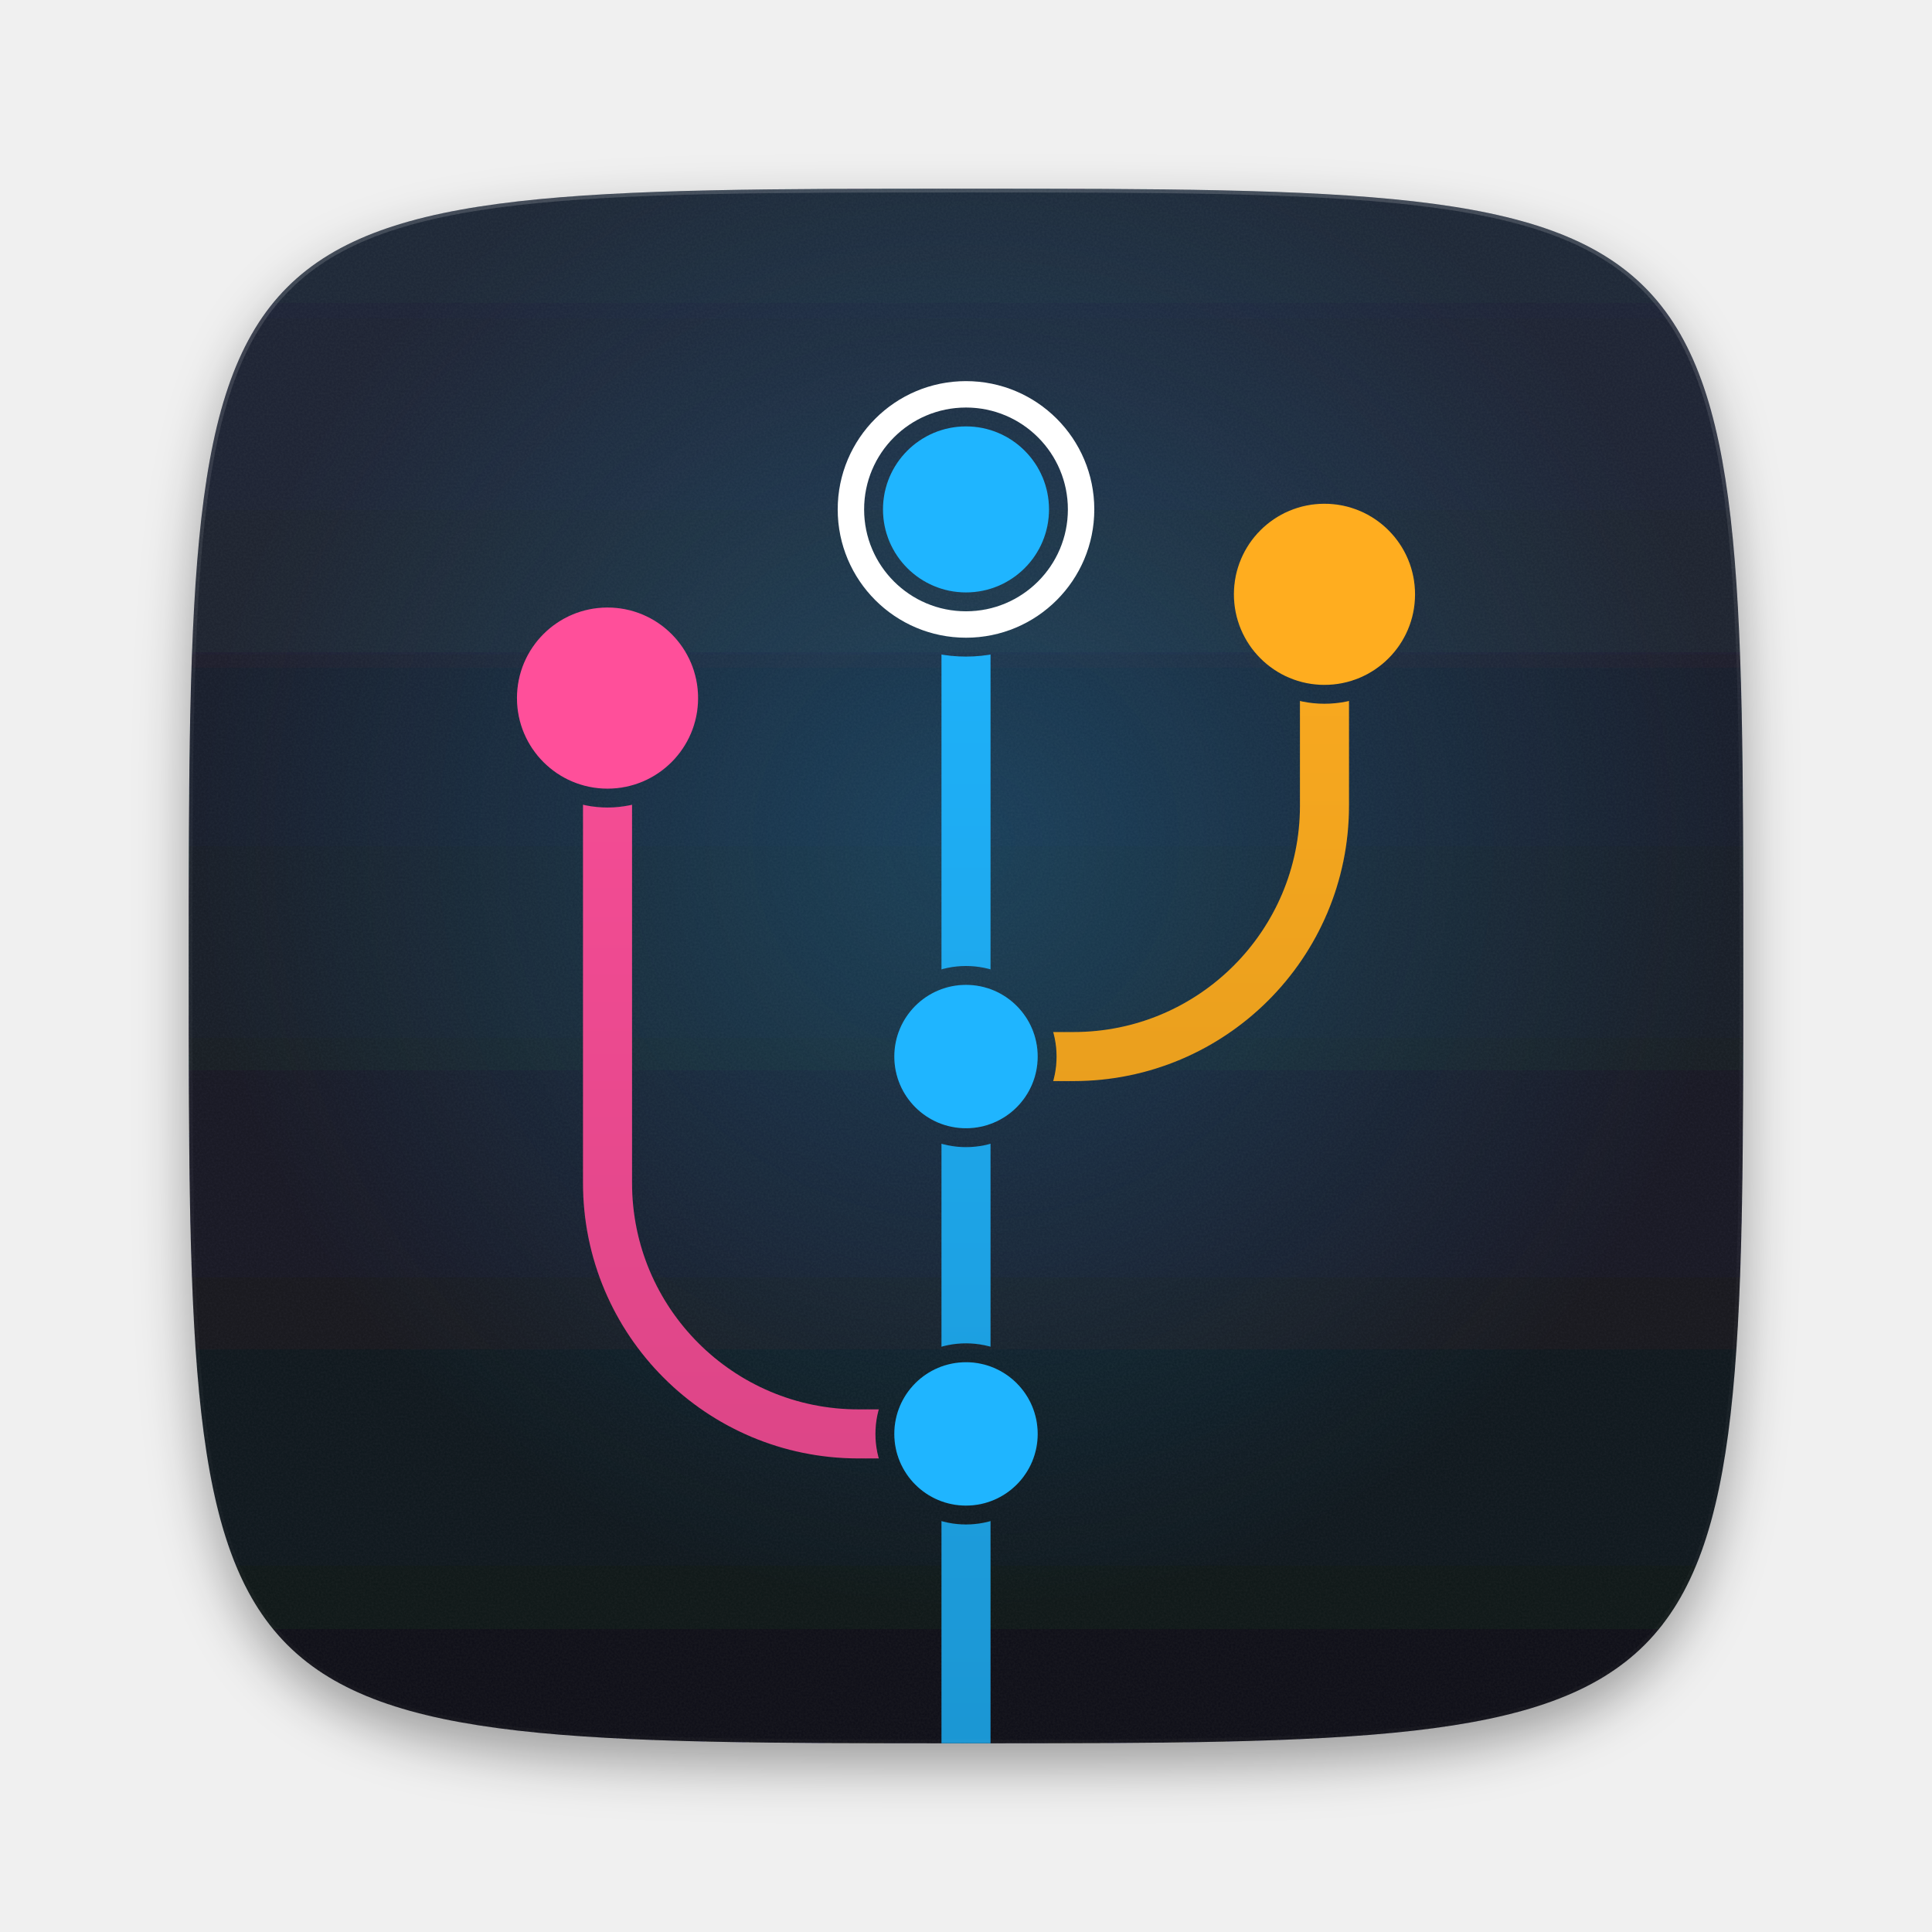
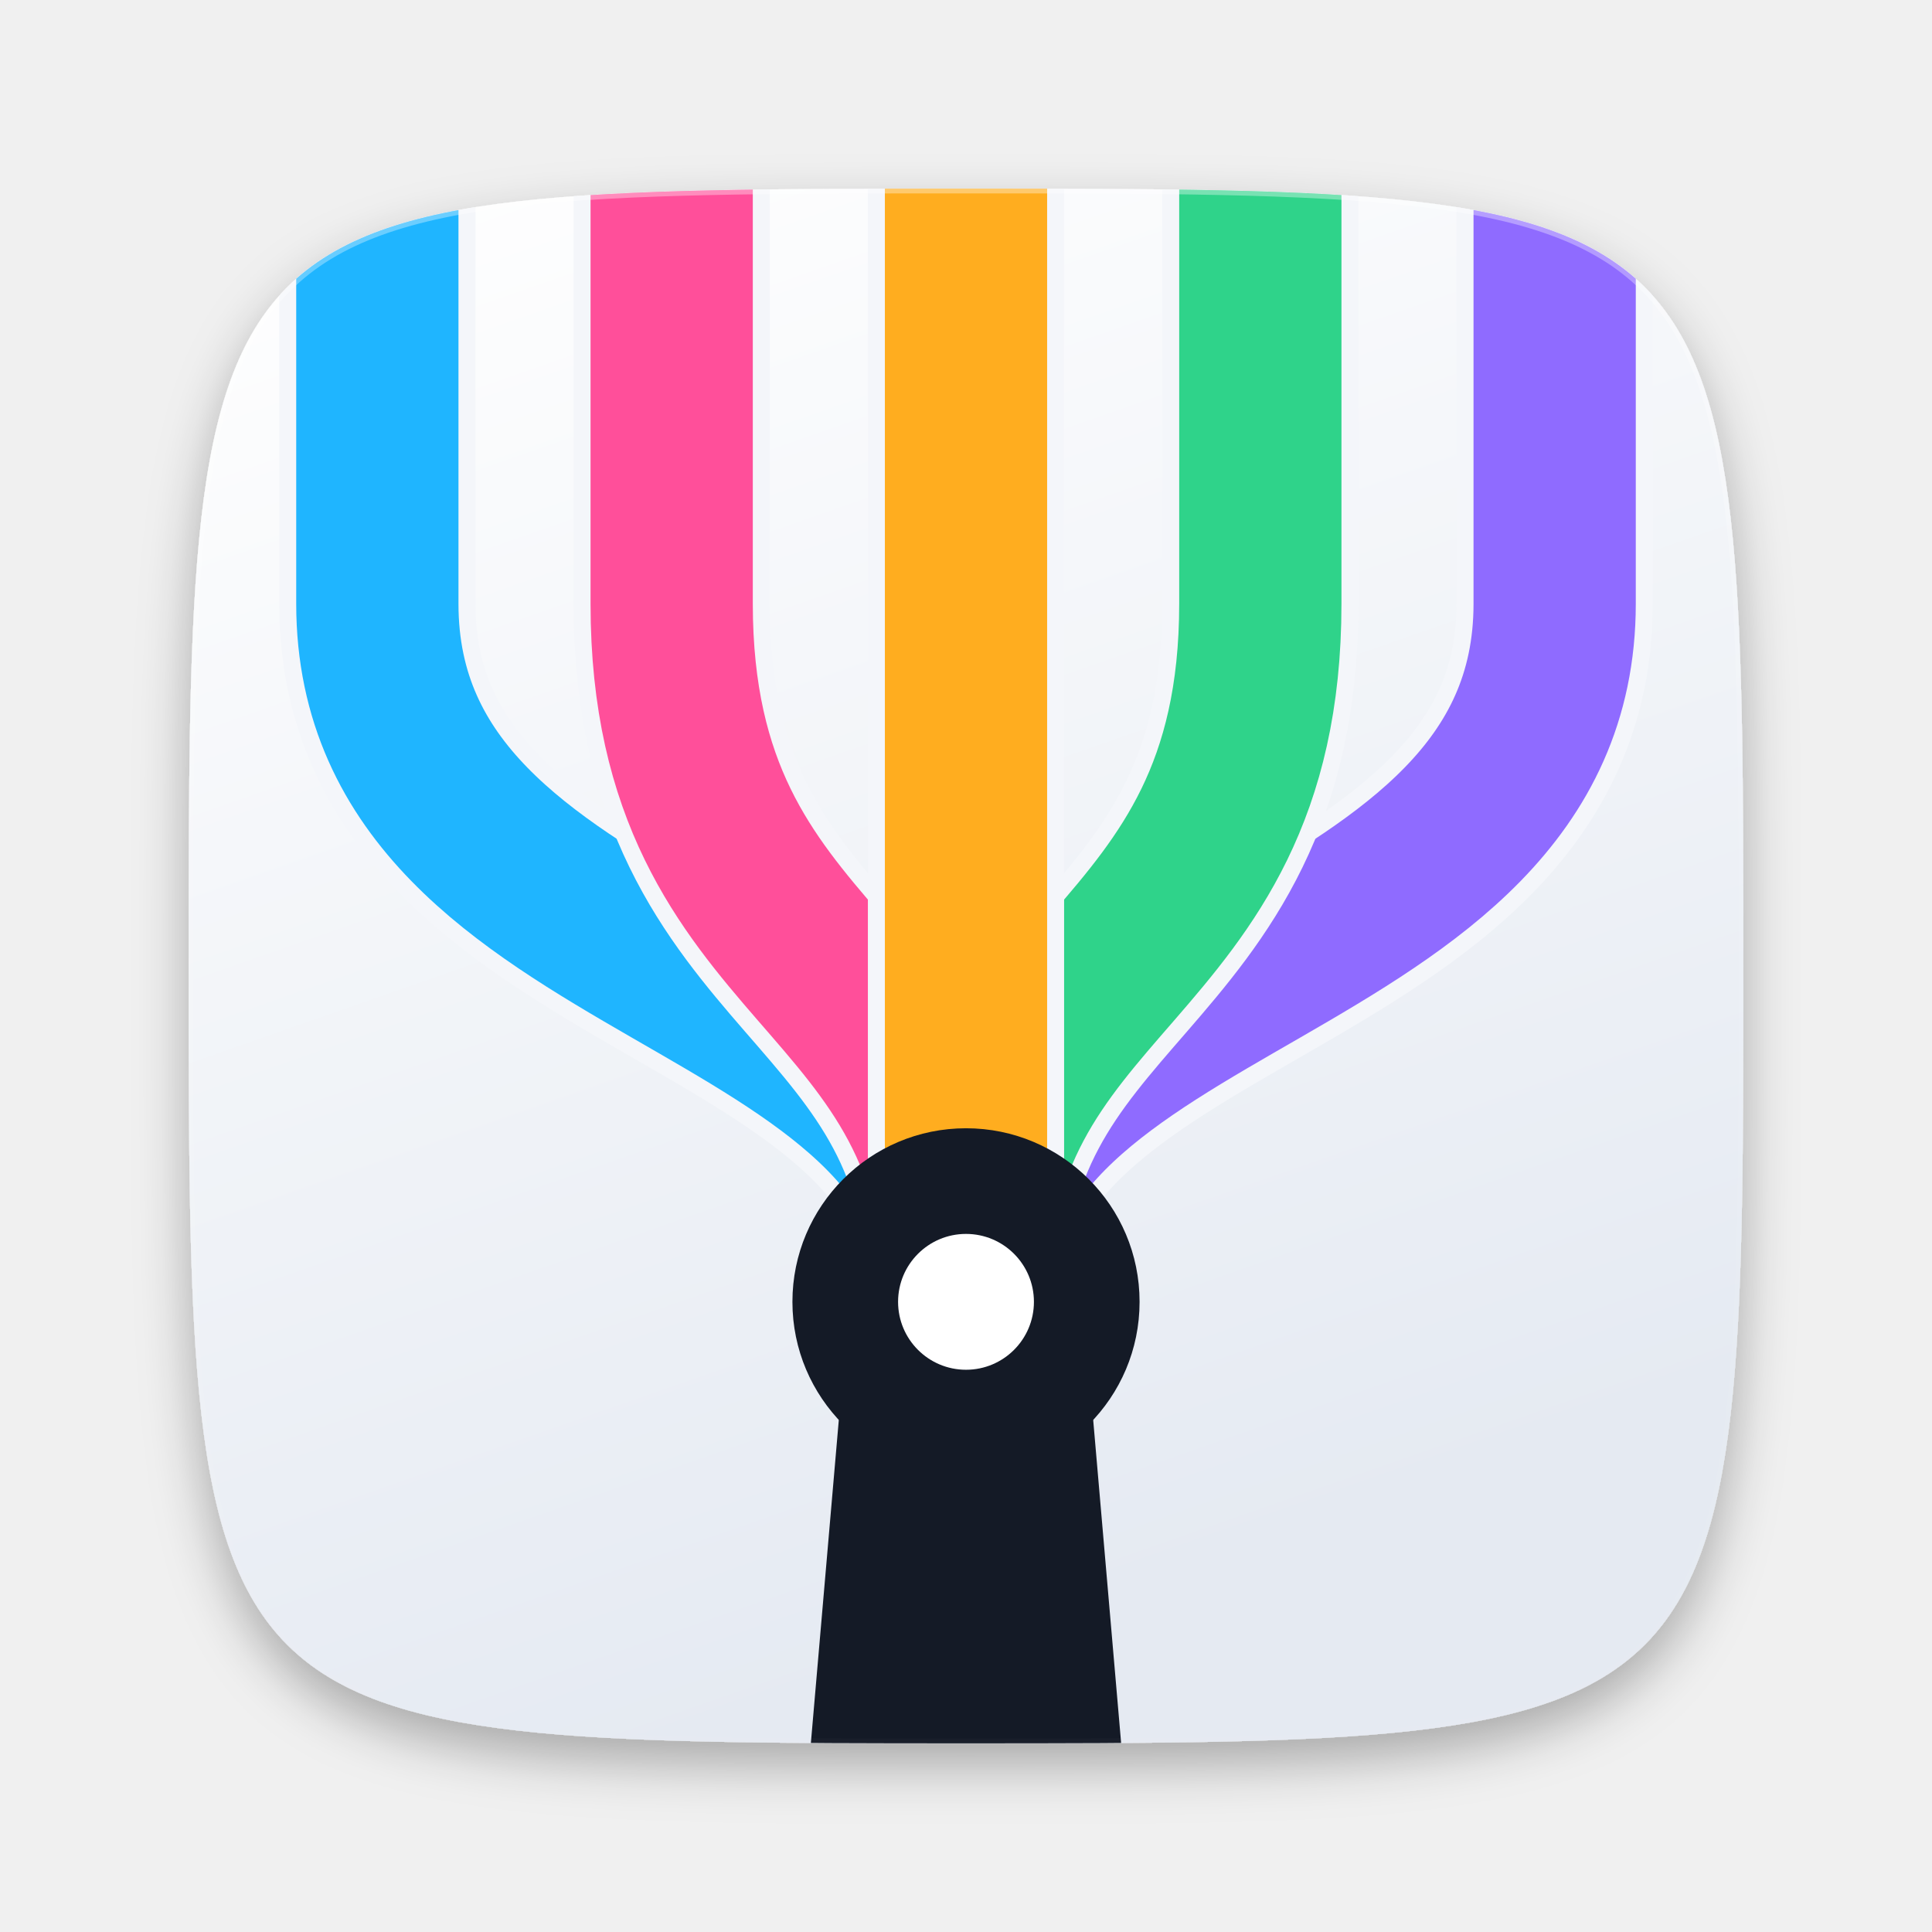
<svg xmlns="http://www.w3.org/2000/svg" viewBox="0 0 1024 1024" width="1024" height="1024">
  <defs>
    <path id="tile" d="M924 512C924 922 922 924 512 924C102 924 100 922 100 512C100 102 102 100 512 100C922 100 924 102 924 512Z" />
-     <clipPath id="tile-clip">
+     <clipPath id="clip">
      <use href="#tile" />
    </clipPath>
-     <linearGradient id="background" x1="0" y1="0" x2="0" y2="1">
-       <stop offset="0" stop-color="#1f2636" />
-       <stop offset="1" stop-color="#0d1016" />
+     <linearGradient id="bg" x1="0" y1="0" x2="0.35" y2="1">
+       <stop offset="0" stop-color="#ffffff" />
+       <stop offset="1" stop-color="#e5eaf2" />
    </linearGradient>
-     <radialGradient id="glow" cx="0.5" cy="0.42" r="0.5">
-       <stop offset="0" stop-color="#1fb5ff" stop-opacity="0.22" />
-       <stop offset="1" stop-color="#1fb5ff" stop-opacity="0" />
-     </radialGradient>
    <linearGradient id="rim" x1="0" y1="0" x2="0" y2="1">
-       <stop offset="0" stop-color="#fff" stop-opacity="0.16" />
-       <stop offset="0.35" stop-color="#fff" stop-opacity="0.04" />
+       <stop offset="0" stop-color="#fff" stop-opacity="0.35" />
+       <stop offset="0.4" stop-color="#fff" stop-opacity="0.06" />
      <stop offset="1" stop-color="#fff" stop-opacity="0.02" />
    </linearGradient>
-     <filter id="grain" x="0" y="0" width="100%" height="100%">
-       <feTurbulence type="fractalNoise" baseFrequency="0.9" numOctaves="2" seed="3" />
-       <feColorMatrix values="0 0 0 0 1  0 0 0 0 1  0 0 0 0 1  0 0 0 0.05 0" />
+     <filter id="shadow" x="-10%" y="-10%" width="120%" height="125%">
+       <feDropShadow dx="0" dy="12" stdDeviation="14" flood-color="#000" flood-opacity="0.3" />
    </filter>
-     <filter id="shadow" x="-10%" y="-10%" width="120%" height="125%">
-       <feDropShadow dx="0" dy="12" stdDeviation="14" flood-color="#000" flood-opacity="0.35" />
-     </filter>
-     <linearGradient id="pink" x1="0" y1="250" x2="0" y2="980" gradientUnits="userSpaceOnUse">
-       <stop offset="0" stop-color="#ff4f9a" />
-       <stop offset="1" stop-color="#cf4280" />
-     </linearGradient>
-     <linearGradient id="amber" x1="0" y1="250" x2="0" y2="980" gradientUnits="userSpaceOnUse">
-       <stop offset="0" stop-color="#ffad1f" />
-       <stop offset="1" stop-color="#cf8e1d" />
-     </linearGradient>
-     <linearGradient id="blue" x1="0" y1="250" x2="0" y2="980" gradientUnits="userSpaceOnUse">
-       <stop offset="0" stop-color="#1fb5ff" />
-       <stop offset="1" stop-color="#1b94d0" />
-     </linearGradient>
-     <mask id="gaps" maskUnits="userSpaceOnUse" x="0" y="0" width="1024" height="1024">
-       <rect width="1024" height="1024" fill="#fff" />
-       <circle cx="322" cy="370" r="58" />
-       <circle cx="702" cy="315" r="58" />
-       <circle cx="512" cy="270" r="78" />
-       <circle cx="512" cy="560" r="48" />
-       <circle cx="512" cy="760" r="48" />
-     </mask>
  </defs>
-   <use href="#tile" fill="url(#background)" filter="url(#shadow)" />
-   <use href="#tile" fill="url(#glow)" />
-   <rect width="1024" height="1024" filter="url(#grain)" clip-path="url(#tile-clip)" />
-   <g clip-path="url(#tile-clip)">
-     <g mask="url(#gaps)" fill="none" stroke-width="26" stroke-linecap="round">
-       <path d="M322 370V627A133 133 0 0 0 455 760H512" stroke="url(#pink)" />
-       <path d="M702 315V427A133 133 0 0 1 569 560H512" stroke="url(#amber)" />
-       <path d="M512 270V1100" stroke="url(#blue)" />
+   <use href="#tile" fill="url(#bg)" filter="url(#shadow)" />
+   <g clip-path="url(#clip)">
+     <path d="M450 690L418 1060H606L574 690Z" fill="#141a26" />
+     <g fill="none" stroke-linecap="round">
+       <path d="M200 20V320C200 520 512 510 512 690" stroke="#f4f6fa" stroke-width="104" />
+       <path d="M200 20V320C200 520 512 510 512 690" stroke="#1fb5ff" stroke-width="86" />
+       <path d="M824 20V320C824 520 512 510 512 690" stroke="#f4f6fa" stroke-width="104" />
+       <path d="M824 20V320C824 520 512 510 512 690" stroke="#8f6bff" stroke-width="86" />
+       <path d="M356 20V320C356 520 512 510 512 690" stroke="#f4f6fa" stroke-width="104" />
+       <path d="M356 20V320C356 520 512 510 512 690" stroke="#ff4f9a" stroke-width="86" />
+       <path d="M668 20V320C668 520 512 510 512 690" stroke="#f4f6fa" stroke-width="104" />
+       <path d="M668 20V320C668 520 512 510 512 690" stroke="#2fd38a" stroke-width="86" />
+       <path d="M512 20V320C512 520 512 510 512 690" stroke="#f4f6fa" stroke-width="104" />
+       <path d="M512 20V320C512 520 512 510 512 690" stroke="#ffad1f" stroke-width="86" />
    </g>
-     <circle cx="322" cy="370" r="48" fill="#ff4f9a" />
-     <circle cx="702" cy="315" r="48" fill="#ffad1f" />
-     <circle cx="512" cy="560" r="38" fill="#1fb5ff" />
-     <circle cx="512" cy="760" r="38" fill="#1fb5ff" />
-     <circle cx="512" cy="270" r="44" fill="#1fb5ff" />
-     <circle cx="512" cy="270" r="61" fill="none" stroke="#fff" stroke-width="14" />
+     <circle cx="512" cy="690" r="92" fill="#141a26" />
+     <circle cx="512" cy="690" r="36" fill="#ffffff" />
  </g>
-   <use href="#tile" fill="none" stroke="url(#rim)" stroke-width="4" clip-path="url(#tile-clip)" />
+   <use href="#tile" fill="none" stroke="url(#rim)" stroke-width="5" clip-path="url(#clip)" />
</svg>
